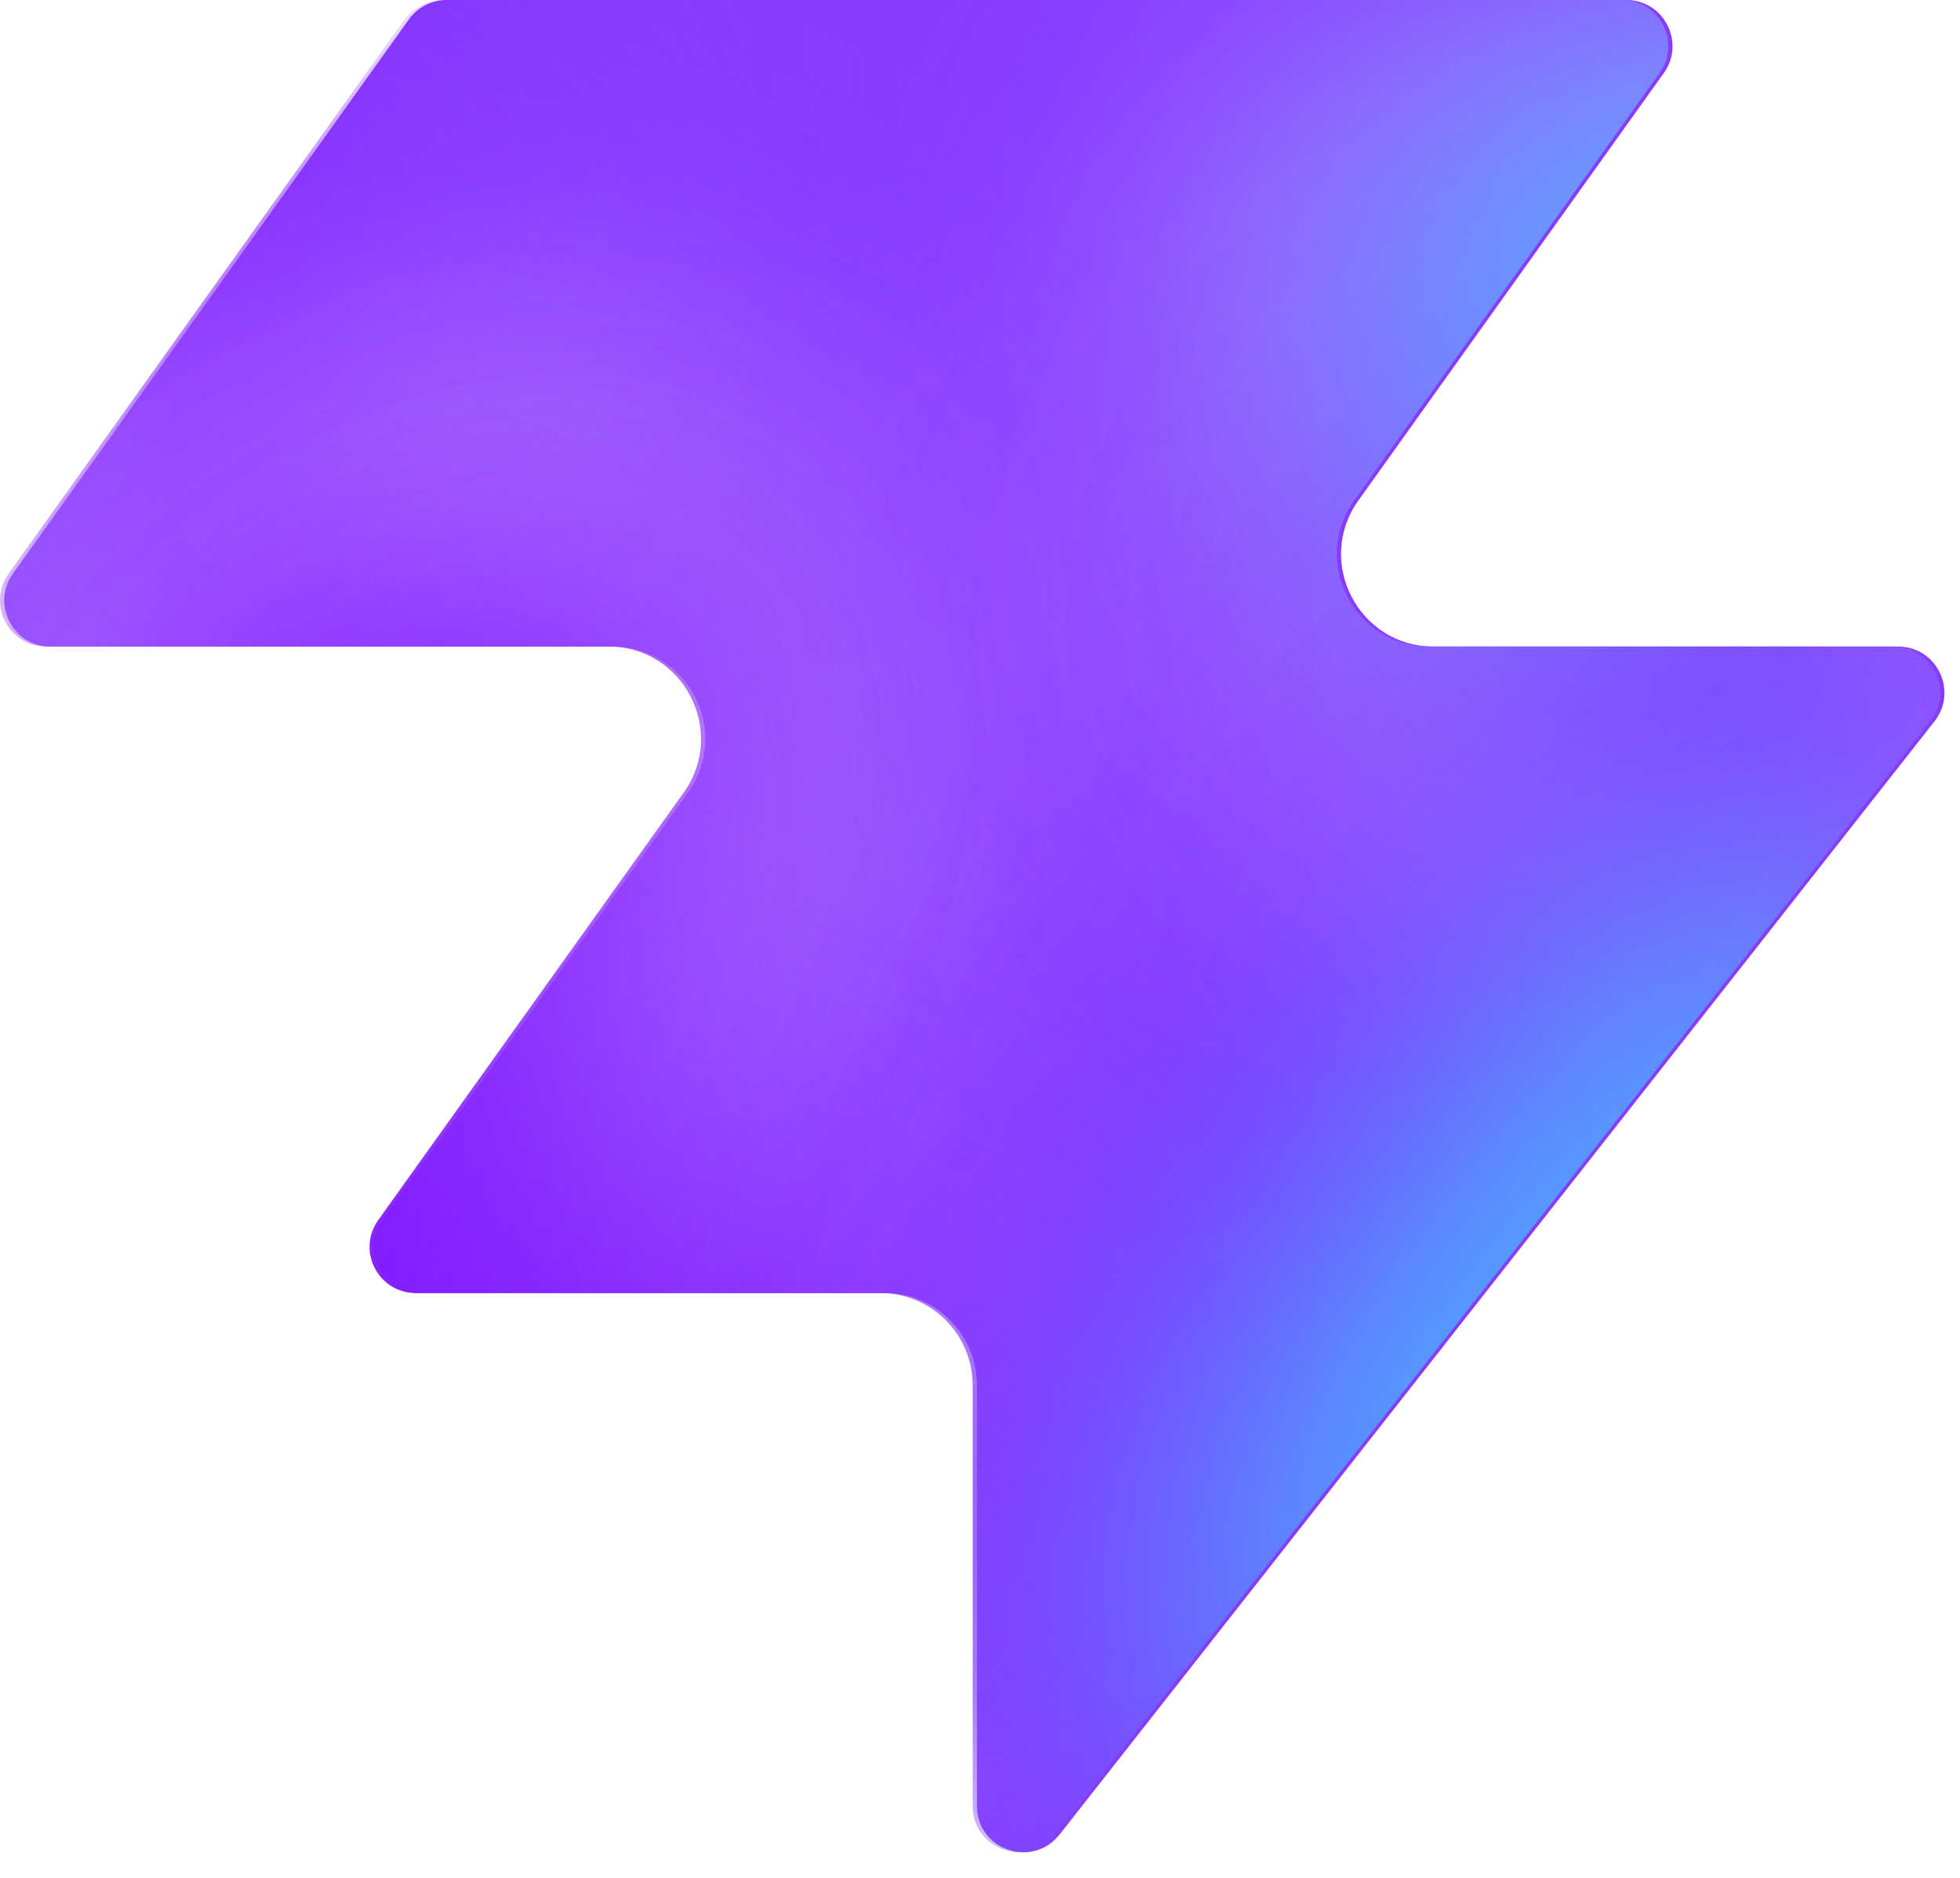
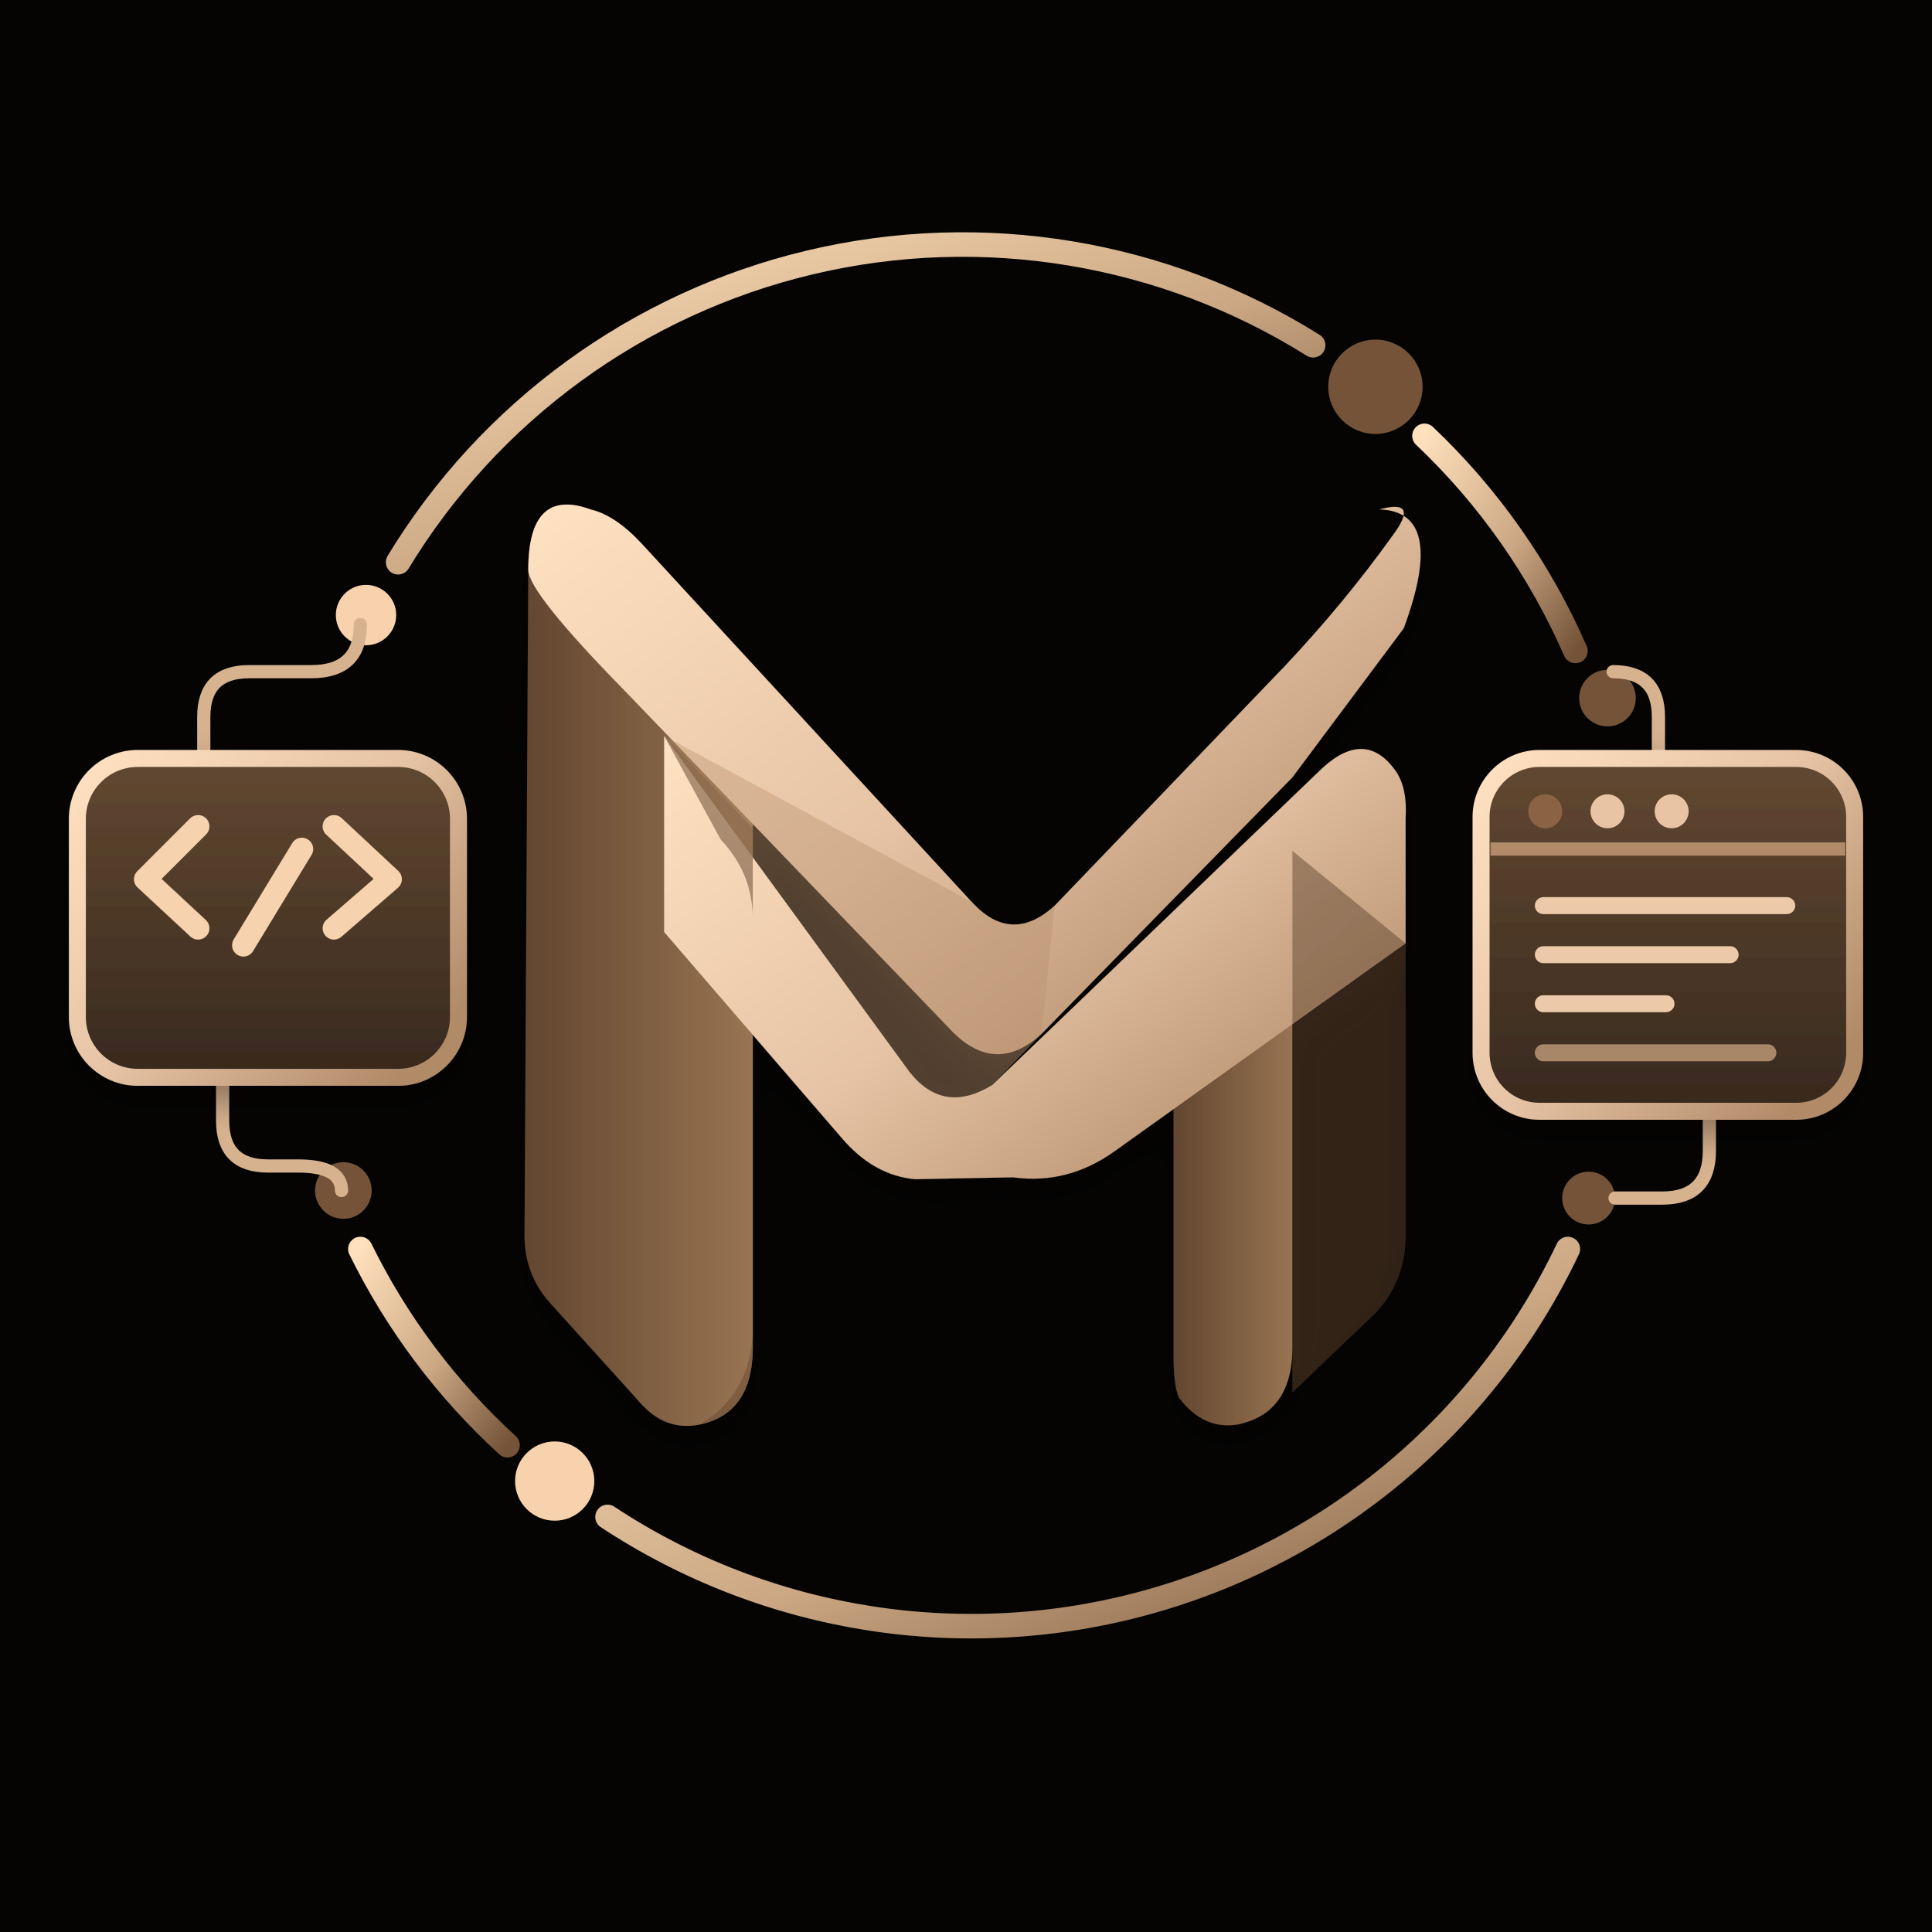
- <svg xmlns="http://www.w3.org/2000/svg" width="48" height="46" fill="none" viewBox="0 0 48 46">
-   <path fill="#863bff" d="M25.946 44.938c-.664.845-2.021.375-2.021-.698V33.937a2.26 2.26 0 0 0-2.262-2.262H10.287c-.92 0-1.456-1.04-.92-1.788l7.48-10.471c1.07-1.497 0-3.578-1.842-3.578H1.237c-.92 0-1.456-1.04-.92-1.788L10.013.474c.214-.297.556-.474.92-.474h28.894c.92 0 1.456 1.04.92 1.788l-7.48 10.471c-1.07 1.498 0 3.579 1.842 3.579h11.377c.943 0 1.473 1.088.89 1.83L25.947 44.94z" style="fill:#863bff;fill:color(display-p3 .525 .23 1);fill-opacity:1" />
-   <mask id="a" width="48" height="46" x="0" y="0" maskUnits="userSpaceOnUse" style="mask-type:alpha">
-     <path fill="#000" d="M25.842 44.938c-.664.844-2.021.375-2.021-.698V33.937a2.26 2.26 0 0 0-2.262-2.262H10.183c-.92 0-1.456-1.04-.92-1.788l7.48-10.471c1.07-1.498 0-3.579-1.842-3.579H1.133c-.92 0-1.456-1.04-.92-1.787L9.91.473c.214-.297.556-.474.92-.474h28.894c.92 0 1.456 1.04.92 1.788l-7.48 10.471c-1.07 1.498 0 3.578 1.842 3.578h11.377c.943 0 1.473 1.088.89 1.832L25.843 44.94z" style="fill:#000;fill-opacity:1" />
-   </mask>
-   <g mask="url(#a)">
-     <g filter="url(#b)">
-       <ellipse cx="5.508" cy="14.704" fill="#ede6ff" rx="5.508" ry="14.704" style="fill:#ede6ff;fill:color(display-p3 .927 .903 1);fill-opacity:1" transform="matrix(.00324 1 1 -.00324 -4.47 31.516)" />
-     </g>
-     <g filter="url(#c)">
-       <ellipse cx="10.399" cy="29.851" fill="#ede6ff" rx="10.399" ry="29.851" style="fill:#ede6ff;fill:color(display-p3 .927 .903 1);fill-opacity:1" transform="matrix(.00324 1 1 -.00324 -39.328 7.883)" />
-     </g>
-     <g filter="url(#d)">
-       <ellipse cx="5.508" cy="30.487" fill="#7e14ff" rx="5.508" ry="30.487" style="fill:#7e14ff;fill:color(display-p3 .492 .077 1);fill-opacity:1" transform="rotate(89.814 -25.913 -14.639)scale(1 -1)" />
-     </g>
-     <g filter="url(#e)">
-       <ellipse cx="5.508" cy="30.599" fill="#7e14ff" rx="5.508" ry="30.599" style="fill:#7e14ff;fill:color(display-p3 .492 .077 1);fill-opacity:1" transform="rotate(89.814 -32.644 -3.334)scale(1 -1)" />
-     </g>
-     <g filter="url(#f)">
-       <ellipse cx="5.508" cy="30.599" fill="#7e14ff" rx="5.508" ry="30.599" style="fill:#7e14ff;fill:color(display-p3 .492 .077 1);fill-opacity:1" transform="matrix(.00324 1 1 -.00324 -34.34 30.47)" />
-     </g>
-     <g filter="url(#g)">
-       <ellipse cx="14.072" cy="22.078" fill="#ede6ff" rx="14.072" ry="22.078" style="fill:#ede6ff;fill:color(display-p3 .927 .903 1);fill-opacity:1" transform="rotate(93.35 24.506 48.493)scale(-1 1)" />
-     </g>
-     <g filter="url(#h)">
-       <ellipse cx="3.47" cy="21.501" fill="#7e14ff" rx="3.47" ry="21.501" style="fill:#7e14ff;fill:color(display-p3 .492 .077 1);fill-opacity:1" transform="rotate(89.009 28.708 47.59)scale(-1 1)" />
-     </g>
-     <g filter="url(#i)">
-       <ellipse cx="3.47" cy="21.501" fill="#7e14ff" rx="3.47" ry="21.501" style="fill:#7e14ff;fill:color(display-p3 .492 .077 1);fill-opacity:1" transform="rotate(89.009 28.708 47.59)scale(-1 1)" />
-     </g>
-     <g filter="url(#j)">
-       <ellipse cx=".387" cy="8.972" fill="#7e14ff" rx="4.407" ry="29.108" style="fill:#7e14ff;fill:color(display-p3 .492 .077 1);fill-opacity:1" transform="rotate(39.51 .387 8.972)" />
-     </g>
-     <g filter="url(#k)">
-       <ellipse cx="47.523" cy="-6.092" fill="#7e14ff" rx="4.407" ry="29.108" style="fill:#7e14ff;fill:color(display-p3 .492 .077 1);fill-opacity:1" transform="rotate(37.892 47.523 -6.092)" />
-     </g>
-     <g filter="url(#l)">
-       <ellipse cx="41.412" cy="6.333" fill="#47bfff" rx="5.971" ry="9.665" style="fill:#47bfff;fill:color(display-p3 .28 .748 1);fill-opacity:1" transform="rotate(37.892 41.412 6.333)" />
-     </g>
-     <g filter="url(#m)">
-       <ellipse cx="-1.879" cy="38.332" fill="#7e14ff" rx="4.407" ry="29.108" style="fill:#7e14ff;fill:color(display-p3 .492 .077 1);fill-opacity:1" transform="rotate(37.892 -1.88 38.332)" />
-     </g>
-     <g filter="url(#n)">
-       <ellipse cx="-1.879" cy="38.332" fill="#7e14ff" rx="4.407" ry="29.108" style="fill:#7e14ff;fill:color(display-p3 .492 .077 1);fill-opacity:1" transform="rotate(37.892 -1.88 38.332)" />
-     </g>
-     <g filter="url(#o)">
-       <ellipse cx="35.651" cy="29.907" fill="#7e14ff" rx="4.407" ry="29.108" style="fill:#7e14ff;fill:color(display-p3 .492 .077 1);fill-opacity:1" transform="rotate(37.892 35.651 29.907)" />
-     </g>
-     <g filter="url(#p)">
-       <ellipse cx="38.418" cy="32.4" fill="#47bfff" rx="5.971" ry="15.297" style="fill:#47bfff;fill:color(display-p3 .28 .748 1);fill-opacity:1" transform="rotate(37.892 38.418 32.4)" />
-     </g>
-   </g>
+ <svg xmlns="http://www.w3.org/2000/svg" viewBox="0 0 1024 1024" role="img" aria-labelledby="title desc">
  <defs>
-     <filter id="b" width="60.045" height="41.654" x="-19.77" y="16.149" color-interpolation-filters="sRGB" filterUnits="userSpaceOnUse">
-       <feFlood flood-opacity="0" result="BackgroundImageFix" />
-       <feBlend in="SourceGraphic" in2="BackgroundImageFix" result="shape" />
-       <feGaussianBlur result="effect1_foregroundBlur_2002_17158" stdDeviation="7.659" />
-     </filter>
-     <filter id="c" width="90.34" height="51.437" x="-54.613" y="-7.533" color-interpolation-filters="sRGB" filterUnits="userSpaceOnUse">
-       <feFlood flood-opacity="0" result="BackgroundImageFix" />
-       <feBlend in="SourceGraphic" in2="BackgroundImageFix" result="shape" />
-       <feGaussianBlur result="effect1_foregroundBlur_2002_17158" stdDeviation="7.659" />
-     </filter>
-     <filter id="d" width="79.355" height="29.4" x="-49.64" y="2.03" color-interpolation-filters="sRGB" filterUnits="userSpaceOnUse">
-       <feFlood flood-opacity="0" result="BackgroundImageFix" />
-       <feBlend in="SourceGraphic" in2="BackgroundImageFix" result="shape" />
-       <feGaussianBlur result="effect1_foregroundBlur_2002_17158" stdDeviation="4.596" />
-     </filter>
-     <filter id="e" width="79.579" height="29.4" x="-45.045" y="20.029" color-interpolation-filters="sRGB" filterUnits="userSpaceOnUse">
-       <feFlood flood-opacity="0" result="BackgroundImageFix" />
-       <feBlend in="SourceGraphic" in2="BackgroundImageFix" result="shape" />
-       <feGaussianBlur result="effect1_foregroundBlur_2002_17158" stdDeviation="4.596" />
-     </filter>
-     <filter id="f" width="79.579" height="29.4" x="-43.513" y="21.178" color-interpolation-filters="sRGB" filterUnits="userSpaceOnUse">
-       <feFlood flood-opacity="0" result="BackgroundImageFix" />
-       <feBlend in="SourceGraphic" in2="BackgroundImageFix" result="shape" />
-       <feGaussianBlur result="effect1_foregroundBlur_2002_17158" stdDeviation="4.596" />
-     </filter>
-     <filter id="g" width="74.749" height="58.852" x="15.756" y="-17.901" color-interpolation-filters="sRGB" filterUnits="userSpaceOnUse">
-       <feFlood flood-opacity="0" result="BackgroundImageFix" />
-       <feBlend in="SourceGraphic" in2="BackgroundImageFix" result="shape" />
-       <feGaussianBlur result="effect1_foregroundBlur_2002_17158" stdDeviation="7.659" />
-     </filter>
-     <filter id="h" width="61.377" height="25.362" x="23.548" y="2.284" color-interpolation-filters="sRGB" filterUnits="userSpaceOnUse">
-       <feFlood flood-opacity="0" result="BackgroundImageFix" />
-       <feBlend in="SourceGraphic" in2="BackgroundImageFix" result="shape" />
-       <feGaussianBlur result="effect1_foregroundBlur_2002_17158" stdDeviation="4.596" />
-     </filter>
-     <filter id="i" width="61.377" height="25.362" x="23.548" y="2.284" color-interpolation-filters="sRGB" filterUnits="userSpaceOnUse">
-       <feFlood flood-opacity="0" result="BackgroundImageFix" />
-       <feBlend in="SourceGraphic" in2="BackgroundImageFix" result="shape" />
-       <feGaussianBlur result="effect1_foregroundBlur_2002_17158" stdDeviation="4.596" />
-     </filter>
-     <filter id="j" width="56.045" height="63.649" x="-27.636" y="-22.853" color-interpolation-filters="sRGB" filterUnits="userSpaceOnUse">
-       <feFlood flood-opacity="0" result="BackgroundImageFix" />
-       <feBlend in="SourceGraphic" in2="BackgroundImageFix" result="shape" />
-       <feGaussianBlur result="effect1_foregroundBlur_2002_17158" stdDeviation="4.596" />
-     </filter>
-     <filter id="k" width="54.814" height="64.646" x="20.116" y="-38.415" color-interpolation-filters="sRGB" filterUnits="userSpaceOnUse">
-       <feFlood flood-opacity="0" result="BackgroundImageFix" />
-       <feBlend in="SourceGraphic" in2="BackgroundImageFix" result="shape" />
-       <feGaussianBlur result="effect1_foregroundBlur_2002_17158" stdDeviation="4.596" />
-     </filter>
-     <filter id="l" width="33.541" height="35.313" x="24.641" y="-11.323" color-interpolation-filters="sRGB" filterUnits="userSpaceOnUse">
-       <feFlood flood-opacity="0" result="BackgroundImageFix" />
-       <feBlend in="SourceGraphic" in2="BackgroundImageFix" result="shape" />
-       <feGaussianBlur result="effect1_foregroundBlur_2002_17158" stdDeviation="4.596" />
-     </filter>
-     <filter id="m" width="54.814" height="64.646" x="-29.286" y="6.009" color-interpolation-filters="sRGB" filterUnits="userSpaceOnUse">
-       <feFlood flood-opacity="0" result="BackgroundImageFix" />
-       <feBlend in="SourceGraphic" in2="BackgroundImageFix" result="shape" />
-       <feGaussianBlur result="effect1_foregroundBlur_2002_17158" stdDeviation="4.596" />
-     </filter>
-     <filter id="n" width="54.814" height="64.646" x="-29.286" y="6.009" color-interpolation-filters="sRGB" filterUnits="userSpaceOnUse">
-       <feFlood flood-opacity="0" result="BackgroundImageFix" />
-       <feBlend in="SourceGraphic" in2="BackgroundImageFix" result="shape" />
-       <feGaussianBlur result="effect1_foregroundBlur_2002_17158" stdDeviation="4.596" />
-     </filter>
-     <filter id="o" width="54.814" height="64.646" x="8.244" y="-2.416" color-interpolation-filters="sRGB" filterUnits="userSpaceOnUse">
-       <feFlood flood-opacity="0" result="BackgroundImageFix" />
-       <feBlend in="SourceGraphic" in2="BackgroundImageFix" result="shape" />
-       <feGaussianBlur result="effect1_foregroundBlur_2002_17158" stdDeviation="4.596" />
-     </filter>
-     <filter id="p" width="39.409" height="43.623" x="18.713" y="10.588" color-interpolation-filters="sRGB" filterUnits="userSpaceOnUse">
-       <feFlood flood-opacity="0" result="BackgroundImageFix" />
-       <feBlend in="SourceGraphic" in2="BackgroundImageFix" result="shape" />
-       <feGaussianBlur result="effect1_foregroundBlur_2002_17158" stdDeviation="4.596" />
+     <linearGradient id="gold" x1="0" y1="0" x2="1" y2="1">
+       <stop offset="0" stop-color="#FFE0BD" />
+       <stop offset=".48" stop-color="#D8B18D" />
+       <stop offset="1" stop-color="#8B6749" />
+     </linearGradient>
+     <linearGradient id="goldBright" x1="0" y1="0" x2="1" y2=".8">
+       <stop offset="0" stop-color="#FFE2C2" />
+       <stop offset=".52" stop-color="#E6C4A5" />
+       <stop offset="1" stop-color="#B18A68" />
+     </linearGradient>
+     <linearGradient id="side" x1="0" y1="0" x2="1" y2="0">
+       <stop offset="0" stop-color="#62462F" />
+       <stop offset="1" stop-color="#987452" />
+     </linearGradient>
+     <linearGradient id="panel" x1="0" y1="0" x2="0" y2="1">
+       <stop offset="0" stop-color="#624831" />
+       <stop offset="1" stop-color="#38291E" />
+     </linearGradient>
+     <linearGradient id="orbit" x1="0" y1="0" x2="1" y2="1">
+       <stop offset="0" stop-color="#FFE0BC" />
+       <stop offset=".55" stop-color="#CBA783" />
+       <stop offset="1" stop-color="#745338" />
+     </linearGradient>
+     <filter id="shadow" x="-30%" y="-30%" width="160%" height="160%">
+       <feGaussianBlur in="SourceAlpha" stdDeviation="9" />
+       <feOffset dy="9" />
+       <feComponentTransfer>
+         <feFuncA type="linear" slope=".34" />
+       </feComponentTransfer>
+       <feMerge>
+         <feMergeNode />
+         <feMergeNode in="SourceGraphic" />
+       </feMerge>
    </filter>
  </defs>
+   <rect width="1024" height="1024" fill="#050403" />
+   <g fill="none" stroke="url(#orbit)" stroke-width="13" stroke-linecap="round">
+     <path d="M211 298 A350 350 0 0 1 696 183" />
+     <path d="M755 231 A350 350 0 0 1 835 345" />
+     <path d="M831 662 A350 350 0 0 1 322 804" />
+     <path d="M269 766 A350 350 0 0 1 191 662" />
+   </g>
+   <g fill="#F8D2AD">
+     <circle cx="194" cy="326" r="16" />
+     <circle cx="294" cy="785" r="21" />
+   </g>
+   <g fill="#745338">
+     <circle cx="729" cy="205" r="25" />
+     <circle cx="852" cy="370" r="15" />
+     <circle cx="842" cy="635" r="14" />
+     <circle cx="182" cy="631" r="15" />
+   </g>
+   <g fill="none" stroke="#D7B28F" stroke-width="7" stroke-linecap="round" stroke-linejoin="round">
+     <path d="M108 405 V380 Q108 356 132 356 H165 Q191 356 191 331" />
+     <path d="M879 405 V380 Q879 356 855 356" />
+     <path d="M118 570 V594 Q118 618 142 618 H158 Q181 618 181 631" />
+     <path d="M906 590 V610 Q906 635 881 635 H856" />
+   </g>
+   <g filter="url(#shadow)">
+     <path d="M280 302 Q280 258 313 270 L399 359 V714 Q399 749 371 755 Q352 759 338 742 L291 690 Q278 675 278 655 Z" fill="url(#side)" />
+     <path d="M280 302 Q280 258 313 270 Q326 273 340 288 L515 478 Q536 501 559 480 L681 353 Q713 319 738 284 Q753 264 731 270 Q767 271 744 333 L685 412 L552 548 Q528 570 505 547 L331 366 Q280 314 280 302Z" fill="url(#goldBright)" />
+     <path d="M622 516 L685 451 L685 714 Q685 749 656 755 Q638 758 625 741 Q622 735 622 718 Z" fill="url(#side)" />
+     <path d="M352 390 L482 568 Q500 591 526 575 L701 407 Q724 386 740 409 Q746 418 745 434 L745 500 L591 610 Q566 628 537 624 L485 625 Q463 623 446 603 L352 494 Z" fill="url(#goldBright)" />
+     <path d="M352 390 L399 439 L399 714 Q399 749 371 755 Q399 738 399 703 L399 487 Q399 463 382 445Z" fill="#6C4D34" opacity=".55" />
+     <path d="M685 451 L745 500 L745 655 Q745 679 729 696 L685 738Z" fill="#5B402C" opacity=".48" />
+     <path d="M352 390 L482 568 Q500 591 526 575 L552 548 L559 480 Q536 501 515 478Z" fill="#B58E6C" opacity=".38" />
+   </g>
+   <g filter="url(#shadow)">
+     <rect x="41" y="402" width="202" height="169" rx="32" fill="url(#panel)" stroke="url(#goldBright)" stroke-width="9" />
+     <path d="M105 492 L77 466 L105 438 M177 438 L207 466 L177 492 M160 450 L129 501" fill="none" stroke="#F6D2AE" stroke-width="12" stroke-linecap="round" stroke-linejoin="round" />
+   </g>
+   <g filter="url(#shadow)">
+     <rect x="785" y="402" width="198" height="187" rx="31" fill="url(#panel)" stroke="url(#goldBright)" stroke-width="9" />
+     <path d="M790 450 H978" stroke="#B18B69" stroke-width="7" />
+     <g fill="#8A6345">
+       <circle cx="819" cy="430" r="9" />
+     </g>
+     <g fill="#E8C4A4">
+       <circle cx="852" cy="430" r="9" />
+       <circle cx="886" cy="430" r="9" />
+     </g>
+     <g stroke="#EBC9A9" stroke-linecap="round" stroke-width="9">
+       <path d="M818 480 H947" />
+       <path d="M818 506 H917" />
+       <path d="M818 532 H883" />
+     </g>
+     <path d="M818 558 H937" stroke="#A88768" stroke-width="9" stroke-linecap="round" />
+   </g>
</svg>
